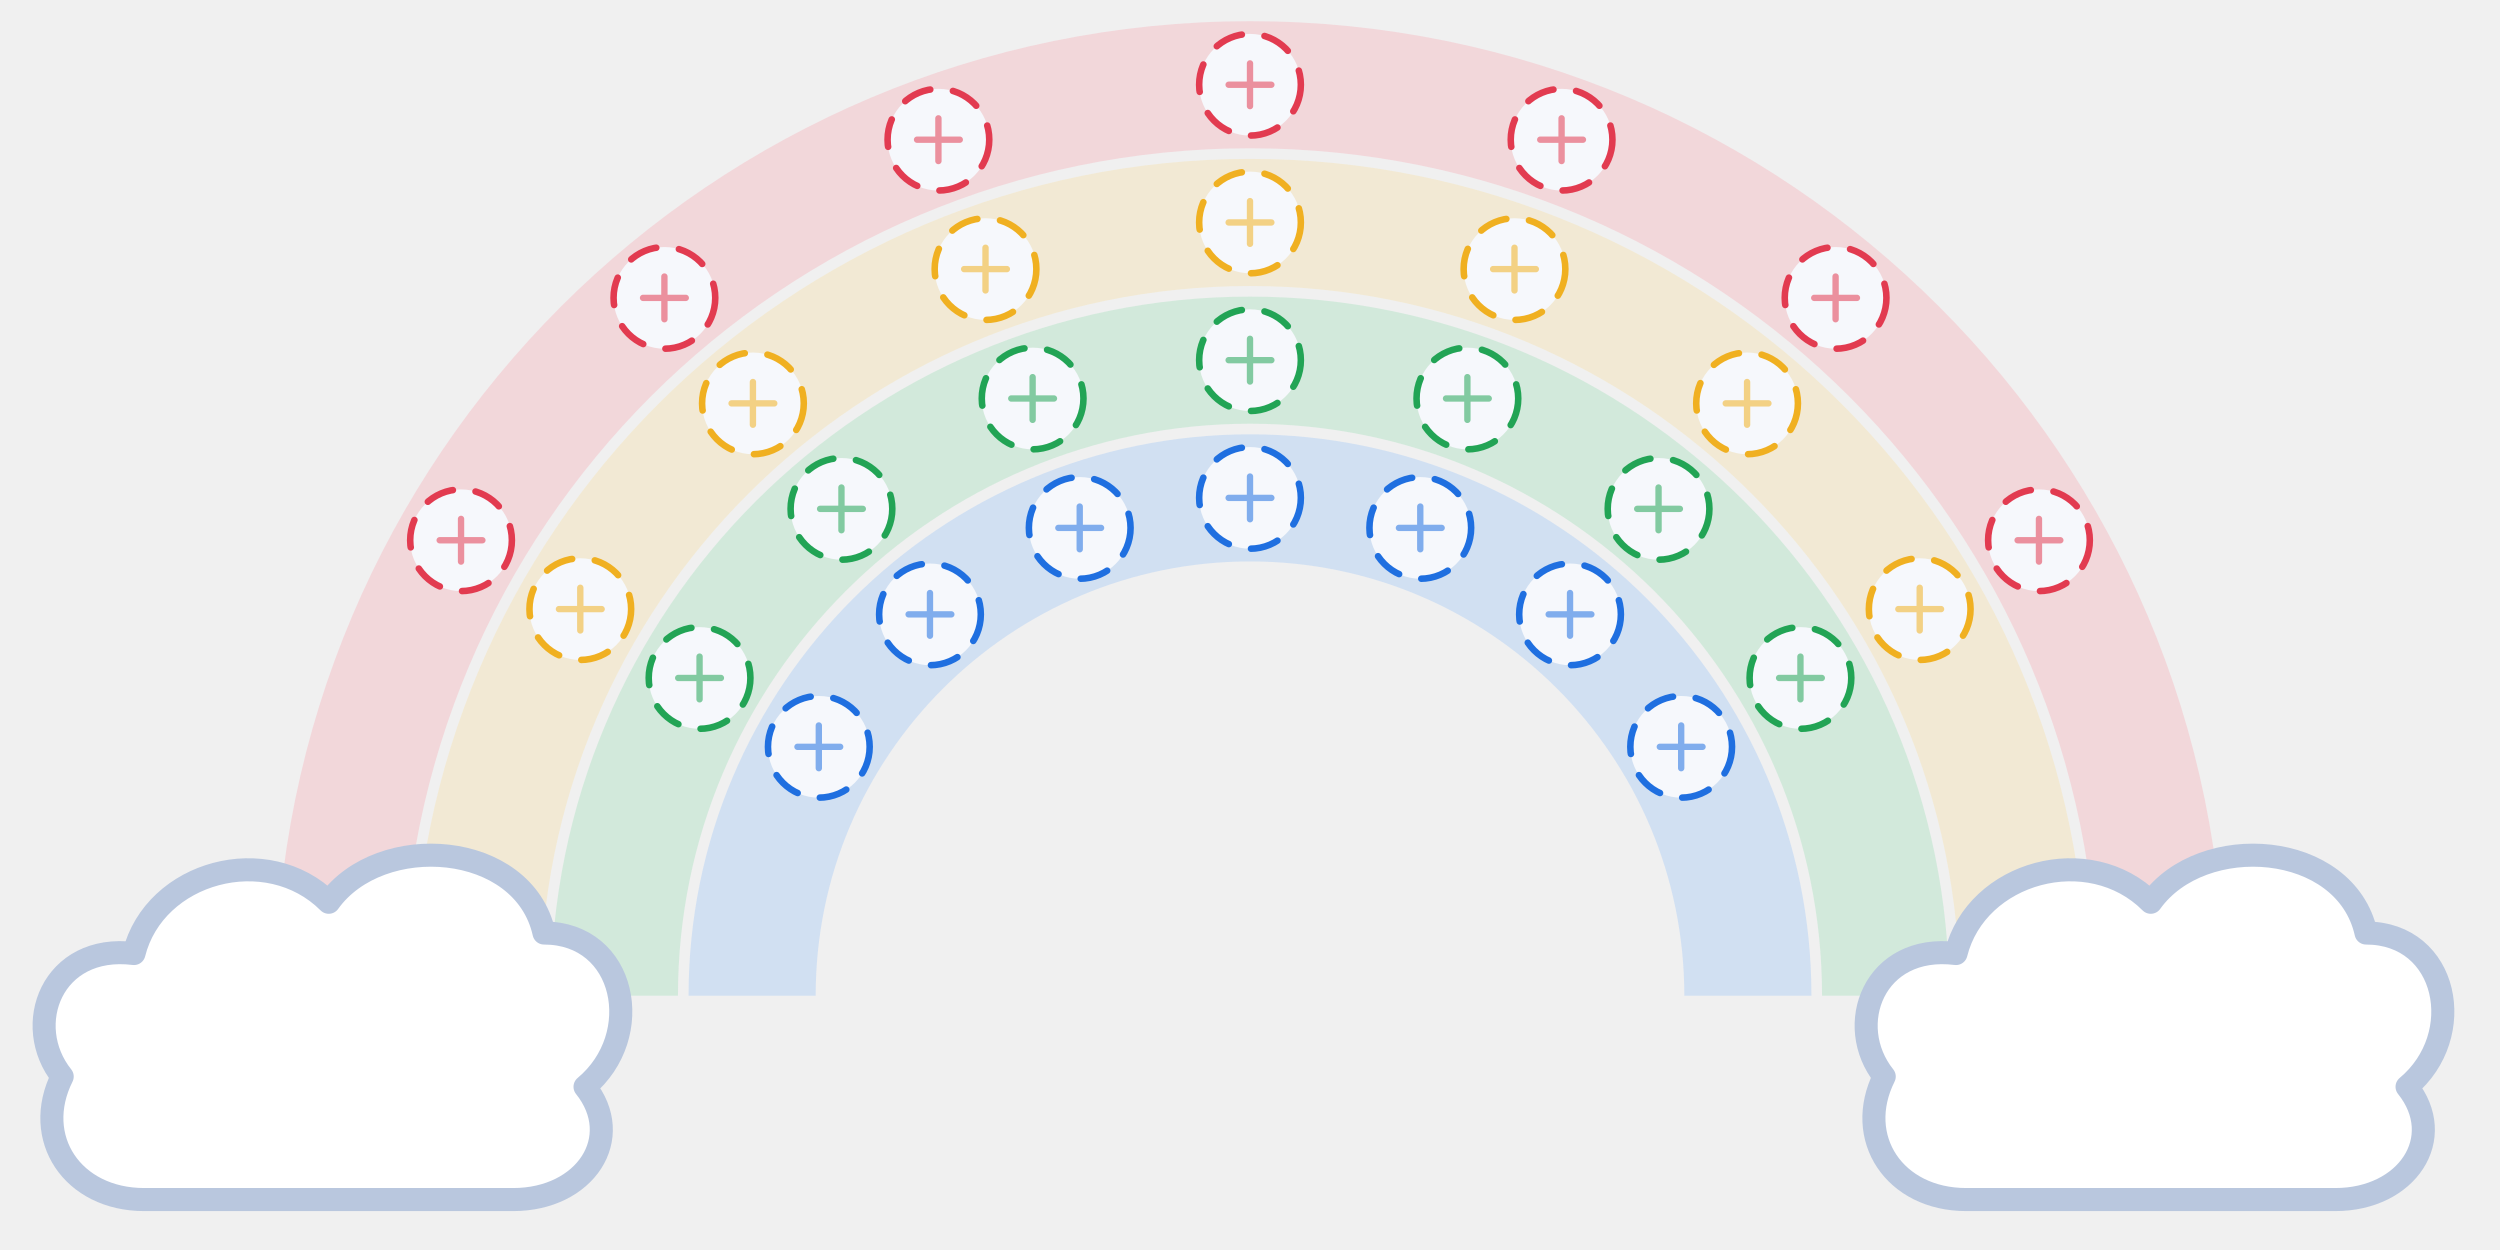
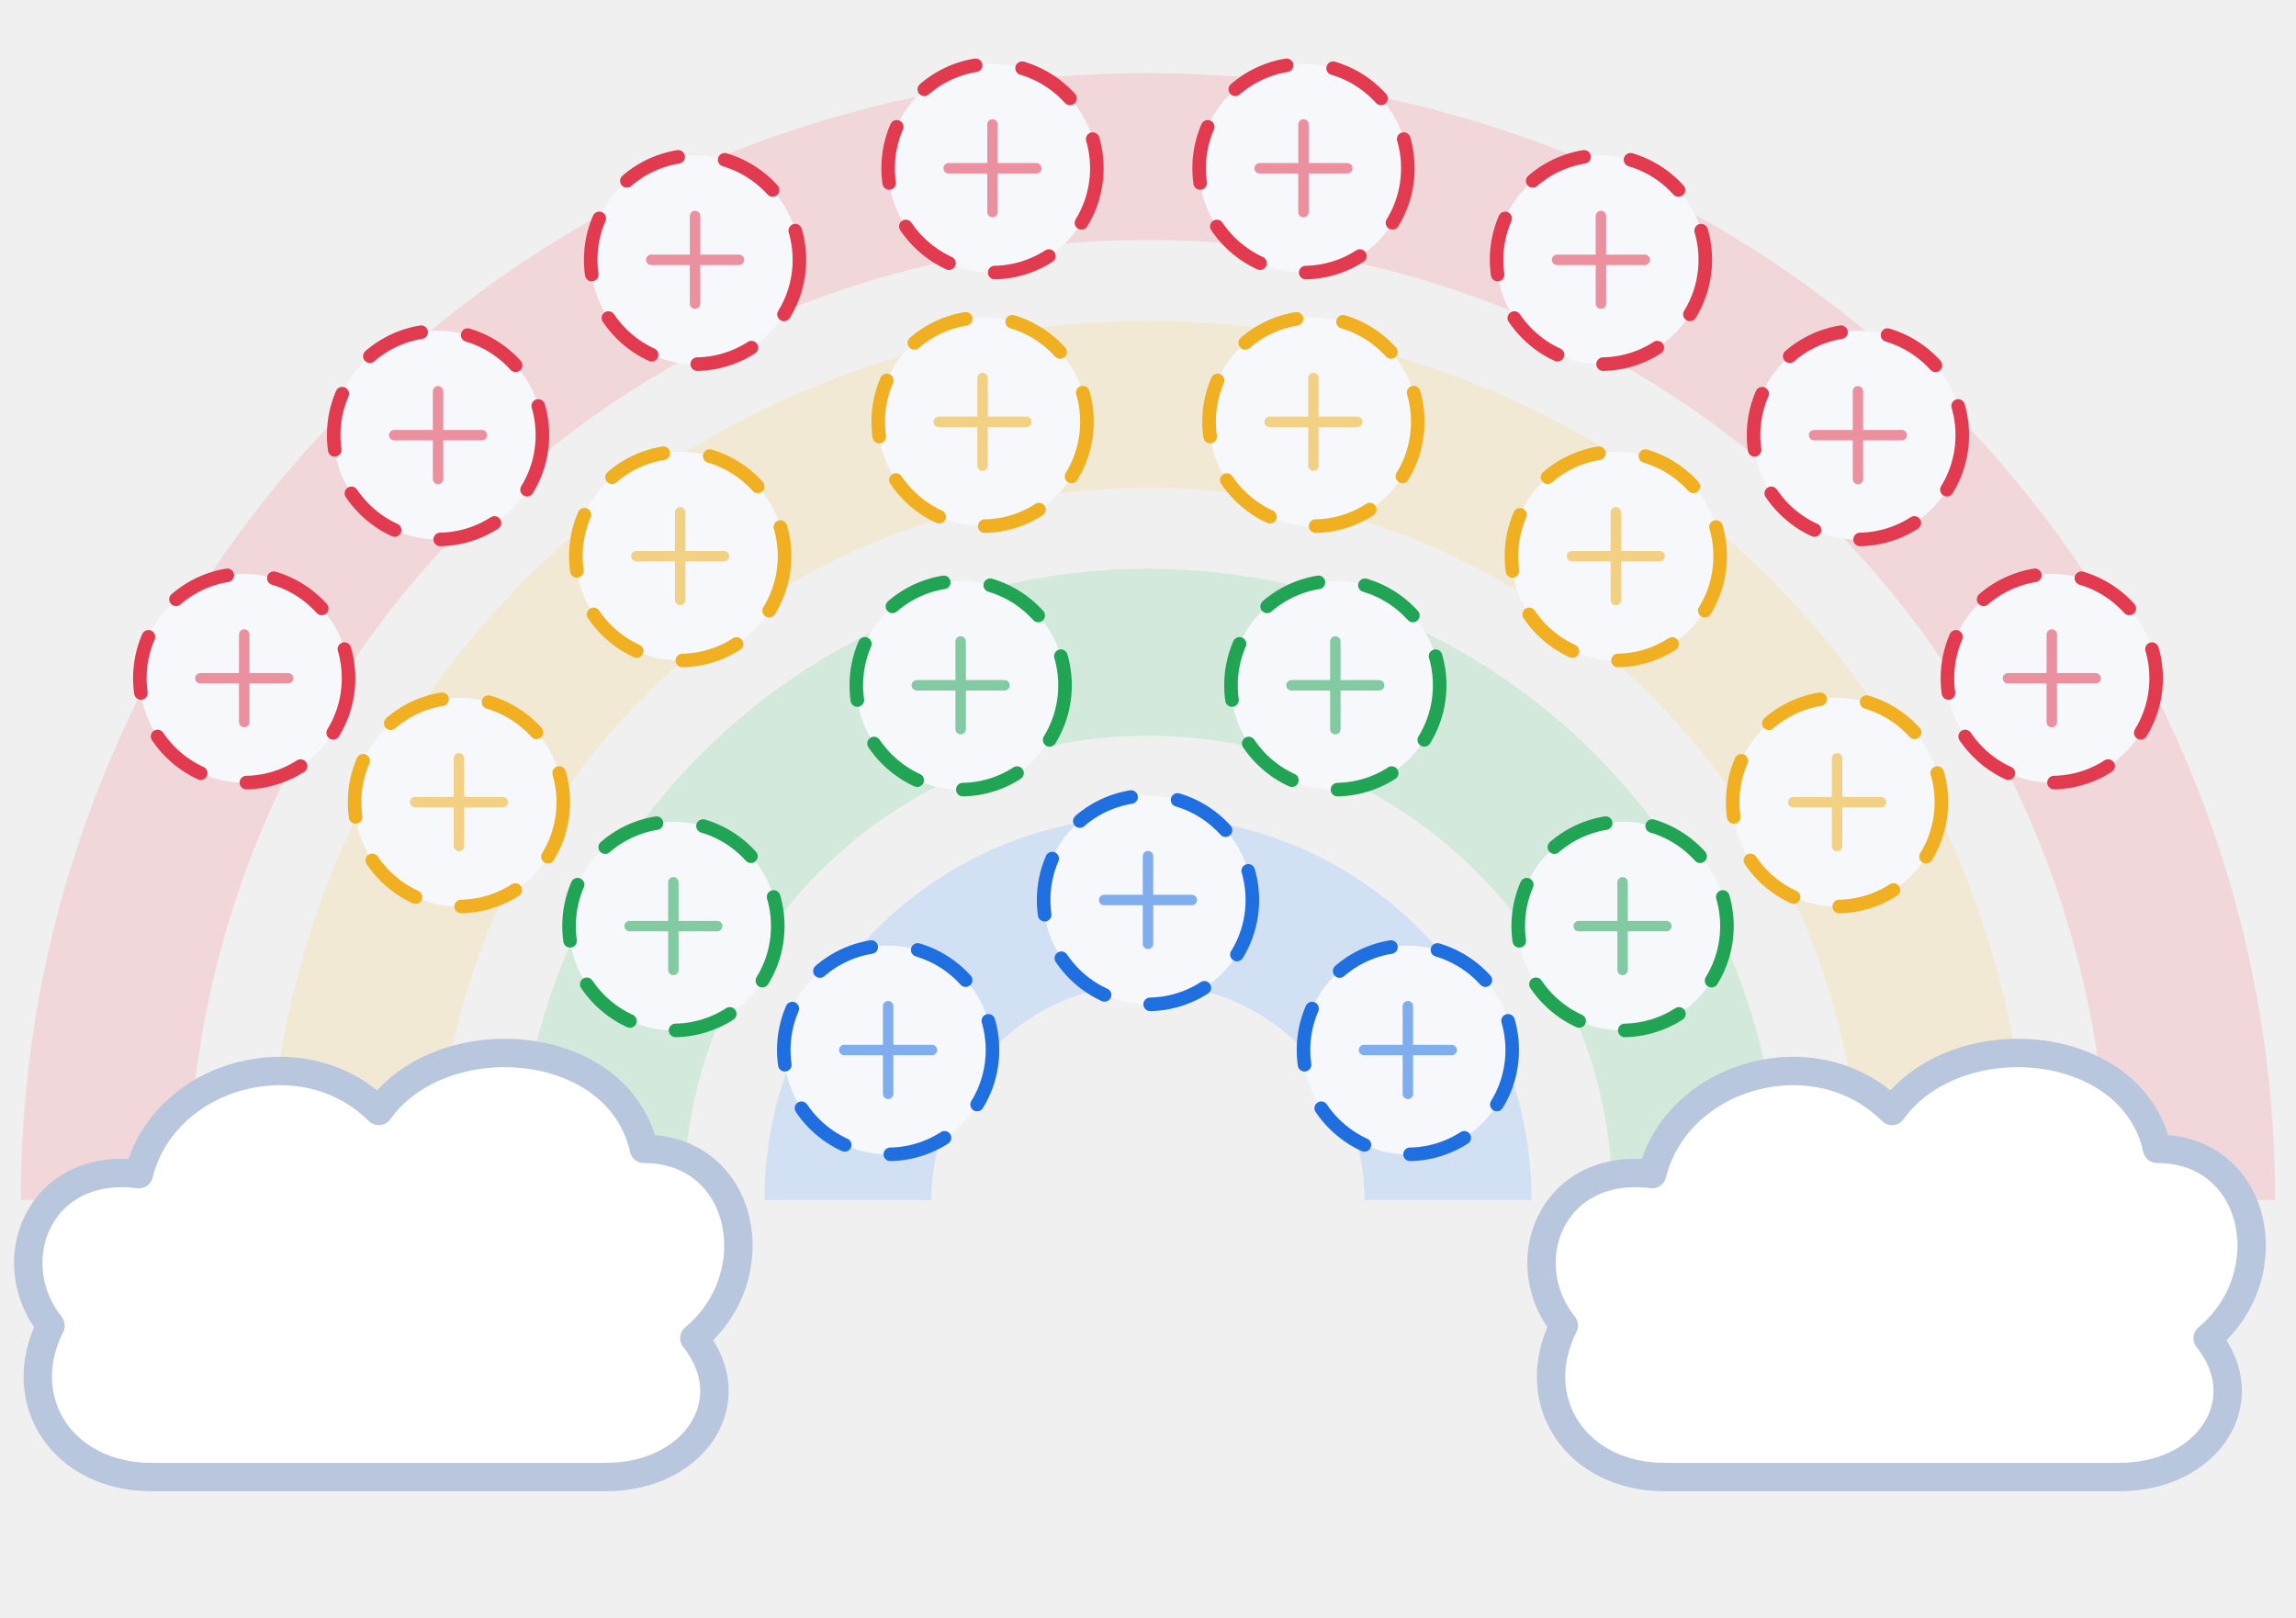
- <svg xmlns="http://www.w3.org/2000/svg" viewBox="0 0 1180 590" width="1180" height="590" font-family="Fredoka, sans-serif">
-   <path d="M160,470 A430,430 0 0 1 1020,470" fill="none" stroke="#FF5168" stroke-width="60" opacity="0.16" />
-   <path d="M225,470 A365,365 0 0 1 955,470" fill="none" stroke="#FFC83D" stroke-width="60" opacity="0.16" />
-   <path d="M290,470 A300,300 0 0 1 890,470" fill="none" stroke="#34C76E" stroke-width="60" opacity="0.16" />
-   <path d="M355,470 A235,235 0 0 1 825,470" fill="none" stroke="#2E8BFF" stroke-width="60" opacity="0.16" />
-   <circle cx="962.391" cy="255" r="24" fill="#F6F8FC" stroke="#E23B50" stroke-width="3.1" stroke-dasharray="13.2 10.8" stroke-linecap="round" />
-   <path d="M952.311,255 H972.471 M962.391,244.92 V265.08" stroke="#E23B50" stroke-width="3.0" stroke-linecap="round" opacity="0.55" />
-   <circle cx="866.399" cy="140.601" r="24" fill="#F6F8FC" stroke="#E23B50" stroke-width="3.1" stroke-dasharray="13.2 10.8" stroke-linecap="round" />
-   <path d="M856.319,140.601 H876.479 M866.399,130.521 V150.681" stroke="#E23B50" stroke-width="3.0" stroke-linecap="round" opacity="0.55" />
-   <circle cx="737.069" cy="65.932" r="24" fill="#F6F8FC" stroke="#E23B50" stroke-width="3.1" stroke-dasharray="13.2 10.8" stroke-linecap="round" />
-   <path d="M726.989,65.932 H747.149 M737.069,55.852 V76.012" stroke="#E23B50" stroke-width="3.0" stroke-linecap="round" opacity="0.55" />
-   <circle cx="590.0" cy="40.0" r="24" fill="#F6F8FC" stroke="#E23B50" stroke-width="3.1" stroke-dasharray="13.2 10.8" stroke-linecap="round" />
-   <path d="M579.92,40.0 H600.08 M590.0,29.92 V50.08" stroke="#E23B50" stroke-width="3.0" stroke-linecap="round" opacity="0.55" />
-   <circle cx="442.931" cy="65.932" r="24" fill="#F6F8FC" stroke="#E23B50" stroke-width="3.1" stroke-dasharray="13.2 10.8" stroke-linecap="round" />
-   <path d="M432.851,65.932 H453.011 M442.931,55.852 V76.012" stroke="#E23B50" stroke-width="3.0" stroke-linecap="round" opacity="0.55" />
-   <circle cx="313.601" cy="140.601" r="24" fill="#F6F8FC" stroke="#E23B50" stroke-width="3.1" stroke-dasharray="13.2 10.8" stroke-linecap="round" />
-   <path d="M303.521,140.601 H323.681 M313.601,130.521 V150.681" stroke="#E23B50" stroke-width="3.0" stroke-linecap="round" opacity="0.55" />
-   <circle cx="217.609" cy="255" r="24" fill="#F6F8FC" stroke="#E23B50" stroke-width="3.1" stroke-dasharray="13.2 10.8" stroke-linecap="round" />
-   <path d="M207.529,255 H227.689 M217.609,244.92 V265.08" stroke="#E23B50" stroke-width="3.0" stroke-linecap="round" opacity="0.55" />
-   <circle cx="906.099" cy="287.5" r="24" fill="#F6F8FC" stroke="#F0B021" stroke-width="3.1" stroke-dasharray="13.2 10.8" stroke-linecap="round" />
-   <path d="M896.019,287.5 H916.179 M906.099,277.42 V297.58" stroke="#F0B021" stroke-width="3.0" stroke-linecap="round" opacity="0.55" />
-   <circle cx="824.617" cy="190.394" r="24" fill="#F6F8FC" stroke="#F0B021" stroke-width="3.1" stroke-dasharray="13.2 10.8" stroke-linecap="round" />
-   <path d="M814.537,190.394 H834.697 M824.617,180.314 V200.474" stroke="#F0B021" stroke-width="3.0" stroke-linecap="round" opacity="0.55" />
-   <circle cx="714.837" cy="127.012" r="24" fill="#F6F8FC" stroke="#F0B021" stroke-width="3.1" stroke-dasharray="13.2 10.8" stroke-linecap="round" />
-   <path d="M704.757,127.012 H724.917 M714.837,116.932 V137.092" stroke="#F0B021" stroke-width="3.0" stroke-linecap="round" opacity="0.55" />
-   <circle cx="590.0" cy="105.0" r="24" fill="#F6F8FC" stroke="#F0B021" stroke-width="3.1" stroke-dasharray="13.2 10.8" stroke-linecap="round" />
-   <path d="M579.92,105.0 H600.08 M590.0,94.92 V115.08" stroke="#F0B021" stroke-width="3.0" stroke-linecap="round" opacity="0.55" />
-   <circle cx="465.163" cy="127.012" r="24" fill="#F6F8FC" stroke="#F0B021" stroke-width="3.1" stroke-dasharray="13.2 10.8" stroke-linecap="round" />
-   <path d="M455.083,127.012 H475.243 M465.163,116.932 V137.092" stroke="#F0B021" stroke-width="3.0" stroke-linecap="round" opacity="0.55" />
-   <circle cx="355.383" cy="190.394" r="24" fill="#F6F8FC" stroke="#F0B021" stroke-width="3.1" stroke-dasharray="13.2 10.8" stroke-linecap="round" />
-   <path d="M345.303,190.394 H365.463 M355.383,180.314 V200.474" stroke="#F0B021" stroke-width="3.0" stroke-linecap="round" opacity="0.55" />
-   <circle cx="273.901" cy="287.5" r="24" fill="#F6F8FC" stroke="#F0B021" stroke-width="3.1" stroke-dasharray="13.2 10.8" stroke-linecap="round" />
-   <path d="M263.821,287.5 H283.981 M273.901,277.42 V297.58" stroke="#F0B021" stroke-width="3.0" stroke-linecap="round" opacity="0.55" />
-   <circle cx="849.808" cy="320.0" r="24" fill="#F6F8FC" stroke="#22A455" stroke-width="3.1" stroke-dasharray="13.2 10.8" stroke-linecap="round" />
-   <path d="M839.728,320.0 H859.888 M849.808,309.92 V330.08" stroke="#22A455" stroke-width="3.0" stroke-linecap="round" opacity="0.55" />
-   <circle cx="782.836" cy="240.187" r="24" fill="#F6F8FC" stroke="#22A455" stroke-width="3.1" stroke-dasharray="13.2 10.8" stroke-linecap="round" />
-   <path d="M772.756,240.187 H792.916 M782.836,230.107 V250.267" stroke="#22A455" stroke-width="3.0" stroke-linecap="round" opacity="0.55" />
-   <circle cx="692.606" cy="188.092" r="24" fill="#F6F8FC" stroke="#22A455" stroke-width="3.1" stroke-dasharray="13.2 10.8" stroke-linecap="round" />
-   <path d="M682.526,188.092 H702.686 M692.606,178.012 V198.172" stroke="#22A455" stroke-width="3.0" stroke-linecap="round" opacity="0.55" />
-   <circle cx="590.0" cy="170.0" r="24" fill="#F6F8FC" stroke="#22A455" stroke-width="3.1" stroke-dasharray="13.2 10.8" stroke-linecap="round" />
-   <path d="M579.92,170.0 H600.08 M590.0,159.92 V180.08" stroke="#22A455" stroke-width="3.0" stroke-linecap="round" opacity="0.55" />
-   <circle cx="487.394" cy="188.092" r="24" fill="#F6F8FC" stroke="#22A455" stroke-width="3.1" stroke-dasharray="13.2 10.8" stroke-linecap="round" />
-   <path d="M477.314,188.092 H497.474 M487.394,178.012 V198.172" stroke="#22A455" stroke-width="3.0" stroke-linecap="round" opacity="0.55" />
-   <circle cx="397.164" cy="240.187" r="24" fill="#F6F8FC" stroke="#22A455" stroke-width="3.1" stroke-dasharray="13.2 10.8" stroke-linecap="round" />
-   <path d="M387.084,240.187 H407.244 M397.164,230.107 V250.267" stroke="#22A455" stroke-width="3.0" stroke-linecap="round" opacity="0.55" />
-   <circle cx="330.192" cy="320.0" r="24" fill="#F6F8FC" stroke="#22A455" stroke-width="3.1" stroke-dasharray="13.2 10.8" stroke-linecap="round" />
-   <path d="M320.112,320.0 H340.272 M330.192,309.92 V330.08" stroke="#22A455" stroke-width="3.0" stroke-linecap="round" opacity="0.55" />
-   <circle cx="793.516" cy="352.5" r="24" fill="#F6F8FC" stroke="#1F6FE0" stroke-width="3.1" stroke-dasharray="13.2 10.8" stroke-linecap="round" />
-   <path d="M783.436,352.5 H803.596 M793.516,342.42 V362.58" stroke="#1F6FE0" stroke-width="3.0" stroke-linecap="round" opacity="0.55" />
-   <circle cx="741.055" cy="289.98" r="24" fill="#F6F8FC" stroke="#1F6FE0" stroke-width="3.1" stroke-dasharray="13.2 10.8" stroke-linecap="round" />
-   <path d="M730.975,289.98 H751.135 M741.055,279.9 V300.06" stroke="#1F6FE0" stroke-width="3.0" stroke-linecap="round" opacity="0.55" />
-   <circle cx="670.375" cy="249.172" r="24" fill="#F6F8FC" stroke="#1F6FE0" stroke-width="3.1" stroke-dasharray="13.2 10.8" stroke-linecap="round" />
-   <path d="M660.295,249.172 H680.455 M670.375,239.092 V259.252" stroke="#1F6FE0" stroke-width="3.0" stroke-linecap="round" opacity="0.55" />
-   <circle cx="590.0" cy="235.0" r="24" fill="#F6F8FC" stroke="#1F6FE0" stroke-width="3.1" stroke-dasharray="13.2 10.8" stroke-linecap="round" />
-   <path d="M579.92,235.0 H600.08 M590.0,224.92 V245.08" stroke="#1F6FE0" stroke-width="3.0" stroke-linecap="round" opacity="0.55" />
-   <circle cx="509.625" cy="249.172" r="24" fill="#F6F8FC" stroke="#1F6FE0" stroke-width="3.1" stroke-dasharray="13.2 10.8" stroke-linecap="round" />
-   <path d="M499.545,249.172 H519.705 M509.625,239.092 V259.252" stroke="#1F6FE0" stroke-width="3.0" stroke-linecap="round" opacity="0.55" />
-   <circle cx="438.945" cy="289.98" r="24" fill="#F6F8FC" stroke="#1F6FE0" stroke-width="3.1" stroke-dasharray="13.2 10.8" stroke-linecap="round" />
-   <path d="M428.865,289.98 H449.025 M438.945,279.9 V300.06" stroke="#1F6FE0" stroke-width="3.0" stroke-linecap="round" opacity="0.55" />
-   <circle cx="386.484" cy="352.5" r="24" fill="#F6F8FC" stroke="#1F6FE0" stroke-width="3.1" stroke-dasharray="13.2 10.8" stroke-linecap="round" />
-   <path d="M376.404,352.5 H396.564 M386.484,342.42 V362.58" stroke="#1F6FE0" stroke-width="3.0" stroke-linecap="round" opacity="0.55" />
-   <g transform="translate(10.00,377.48) scale(2.4194)">
+ <svg xmlns="http://www.w3.org/2000/svg" viewBox="0 0 880 620" width="880" height="620" font-family="Fredoka, sans-serif">
+   <path d="M40,460 A400,400 0 0 1 840,460" fill="none" stroke="#FF5168" stroke-width="64" opacity="0.16" />
+   <path d="M135,460 A305,305 0 0 1 745,460" fill="none" stroke="#FFC83D" stroke-width="64" opacity="0.16" />
+   <path d="M230,460 A210,210 0 0 1 650,460" fill="none" stroke="#34C76E" stroke-width="64" opacity="0.16" />
+   <path d="M325,460 A115,115 0 0 1 555,460" fill="none" stroke="#2E8BFF" stroke-width="64" opacity="0.16" />
+   <circle cx="786.4" cy="260.0" r="40.0" fill="#F6F8FC" stroke="#E23B50" stroke-width="5.2" stroke-dasharray="22.0 18.0" stroke-linecap="round" />
+   <path d="M769.6,260.0 H803.2 M786.4,243.2 V276.8" stroke="#E23B50" stroke-width="4.0" stroke-linecap="round" opacity="0.55" />
+   <circle cx="712.1" cy="166.8" r="40.0" fill="#F6F8FC" stroke="#E23B50" stroke-width="5.2" stroke-dasharray="22.0 18.0" stroke-linecap="round" />
+   <path d="M695.3,166.8 H728.9 M712.1,150.0 V183.6" stroke="#E23B50" stroke-width="4.0" stroke-linecap="round" opacity="0.55" />
+   <circle cx="613.6" cy="99.6" r="40.0" fill="#F6F8FC" stroke="#E23B50" stroke-width="5.2" stroke-dasharray="22.0 18.0" stroke-linecap="round" />
+   <path d="M596.8,99.6 H630.4 M613.6,82.8 V116.4" stroke="#E23B50" stroke-width="4.0" stroke-linecap="round" opacity="0.55" />
+   <circle cx="499.6" cy="64.5" r="40.0" fill="#F6F8FC" stroke="#E23B50" stroke-width="5.2" stroke-dasharray="22.0 18.0" stroke-linecap="round" />
+   <path d="M482.8,64.5 H516.4 M499.6,47.7 V81.3" stroke="#E23B50" stroke-width="4.0" stroke-linecap="round" opacity="0.55" />
+   <circle cx="380.4" cy="64.5" r="40.0" fill="#F6F8FC" stroke="#E23B50" stroke-width="5.2" stroke-dasharray="22.0 18.0" stroke-linecap="round" />
+   <path d="M363.6,64.5 H397.2 M380.4,47.7 V81.3" stroke="#E23B50" stroke-width="4.0" stroke-linecap="round" opacity="0.55" />
+   <circle cx="266.4" cy="99.6" r="40.0" fill="#F6F8FC" stroke="#E23B50" stroke-width="5.2" stroke-dasharray="22.0 18.0" stroke-linecap="round" />
+   <path d="M249.6,99.6 H283.2 M266.4,82.8 V116.4" stroke="#E23B50" stroke-width="4.0" stroke-linecap="round" opacity="0.55" />
+   <circle cx="167.9" cy="166.8" r="40.0" fill="#F6F8FC" stroke="#E23B50" stroke-width="5.2" stroke-dasharray="22.0 18.0" stroke-linecap="round" />
+   <path d="M151.1,166.8 H184.7 M167.9,150.0 V183.6" stroke="#E23B50" stroke-width="4.0" stroke-linecap="round" opacity="0.55" />
+   <circle cx="93.6" cy="260.0" r="40.0" fill="#F6F8FC" stroke="#E23B50" stroke-width="5.2" stroke-dasharray="22.0 18.0" stroke-linecap="round" />
+   <path d="M76.8,260.0 H110.4 M93.6,243.2 V276.8" stroke="#E23B50" stroke-width="4.0" stroke-linecap="round" opacity="0.55" />
+   <circle cx="704.1" cy="307.5" r="40.0" fill="#F6F8FC" stroke="#F0B021" stroke-width="5.2" stroke-dasharray="22.0 18.0" stroke-linecap="round" />
+   <path d="M687.3,307.5 H720.9 M704.1,290.7 V324.3" stroke="#F0B021" stroke-width="4.0" stroke-linecap="round" opacity="0.55" />
+   <circle cx="619.3" cy="213.2" r="40.0" fill="#F6F8FC" stroke="#F0B021" stroke-width="5.2" stroke-dasharray="22.0 18.0" stroke-linecap="round" />
+   <path d="M602.5,213.2 H636.1 M619.3,196.4 V230.0" stroke="#F0B021" stroke-width="4.0" stroke-linecap="round" opacity="0.55" />
+   <circle cx="503.4" cy="161.7" r="40.0" fill="#F6F8FC" stroke="#F0B021" stroke-width="5.2" stroke-dasharray="22.0 18.0" stroke-linecap="round" />
+   <path d="M486.6,161.7 H520.2 M503.4,144.9 V178.5" stroke="#F0B021" stroke-width="4.0" stroke-linecap="round" opacity="0.55" />
+   <circle cx="376.6" cy="161.7" r="40.0" fill="#F6F8FC" stroke="#F0B021" stroke-width="5.2" stroke-dasharray="22.0 18.0" stroke-linecap="round" />
+   <path d="M359.8,161.7 H393.4 M376.6,144.9 V178.5" stroke="#F0B021" stroke-width="4.0" stroke-linecap="round" opacity="0.55" />
+   <circle cx="260.7" cy="213.2" r="40.0" fill="#F6F8FC" stroke="#F0B021" stroke-width="5.2" stroke-dasharray="22.0 18.0" stroke-linecap="round" />
+   <path d="M243.9,213.2 H277.5 M260.7,196.4 V230.0" stroke="#F0B021" stroke-width="4.0" stroke-linecap="round" opacity="0.55" />
+   <circle cx="175.9" cy="307.5" r="40.0" fill="#F6F8FC" stroke="#F0B021" stroke-width="5.2" stroke-dasharray="22.0 18.0" stroke-linecap="round" />
+   <path d="M159.1,307.5 H192.7 M175.9,290.7 V324.3" stroke="#F0B021" stroke-width="4.0" stroke-linecap="round" opacity="0.55" />
+   <circle cx="621.9" cy="355.0" r="40.0" fill="#F6F8FC" stroke="#22A455" stroke-width="5.2" stroke-dasharray="22.0 18.0" stroke-linecap="round" />
+   <path d="M605.1,355.0 H638.7 M621.9,338.2 V371.8" stroke="#22A455" stroke-width="4.0" stroke-linecap="round" opacity="0.55" />
+   <circle cx="511.8" cy="262.7" r="40.0" fill="#F6F8FC" stroke="#22A455" stroke-width="5.2" stroke-dasharray="22.0 18.0" stroke-linecap="round" />
+   <path d="M495.0,262.7 H528.6 M511.8,245.9 V279.5" stroke="#22A455" stroke-width="4.0" stroke-linecap="round" opacity="0.55" />
+   <circle cx="368.2" cy="262.7" r="40.0" fill="#F6F8FC" stroke="#22A455" stroke-width="5.2" stroke-dasharray="22.0 18.0" stroke-linecap="round" />
+   <path d="M351.4,262.7 H385.0 M368.2,245.9 V279.5" stroke="#22A455" stroke-width="4.0" stroke-linecap="round" opacity="0.55" />
+   <circle cx="258.1" cy="355.0" r="40.0" fill="#F6F8FC" stroke="#22A455" stroke-width="5.2" stroke-dasharray="22.0 18.0" stroke-linecap="round" />
+   <path d="M241.3,355.0 H274.9 M258.1,338.2 V371.8" stroke="#22A455" stroke-width="4.0" stroke-linecap="round" opacity="0.55" />
+   <circle cx="539.6" cy="402.5" r="40.0" fill="#F6F8FC" stroke="#1F6FE0" stroke-width="5.2" stroke-dasharray="22.0 18.0" stroke-linecap="round" />
+   <path d="M522.8,402.5 H556.4 M539.6,385.7 V419.3" stroke="#1F6FE0" stroke-width="4.0" stroke-linecap="round" opacity="0.55" />
+   <circle cx="440.0" cy="345.0" r="40.0" fill="#F6F8FC" stroke="#1F6FE0" stroke-width="5.2" stroke-dasharray="22.0 18.0" stroke-linecap="round" />
+   <path d="M423.2,345.0 H456.8 M440.0,328.2 V361.8" stroke="#1F6FE0" stroke-width="4.0" stroke-linecap="round" opacity="0.55" />
+   <circle cx="340.4" cy="402.5" r="40.0" fill="#F6F8FC" stroke="#1F6FE0" stroke-width="5.2" stroke-dasharray="22.0 18.0" stroke-linecap="round" />
+   <path d="M323.6,402.5 H357.2 M340.4,385.7 V419.3" stroke="#1F6FE0" stroke-width="4.0" stroke-linecap="round" opacity="0.55" />
+   <g transform="translate(0.00,377.48) scale(2.4194)">
    <path d="M24,78 C10,78 2,66 8,54 C0,44 6,28 22,30 C26,14 48,8 60,20 C70,6 98,8 102,26 C118,26 122,46 110,56 C118,66 110,78 96,78 Z" fill="#FFFFFF" stroke="#B9C7DE" stroke-width="4.5" stroke-linejoin="round" />
  </g>
-   <g transform="translate(870.00,377.48) scale(2.4194)">
+   <g transform="translate(580.00,377.48) scale(2.4194)">
    <path d="M24,78 C10,78 2,66 8,54 C0,44 6,28 22,30 C26,14 48,8 60,20 C70,6 98,8 102,26 C118,26 122,46 110,56 C118,66 110,78 96,78 Z" fill="#FFFFFF" stroke="#B9C7DE" stroke-width="4.5" stroke-linejoin="round" />
  </g>
</svg>
